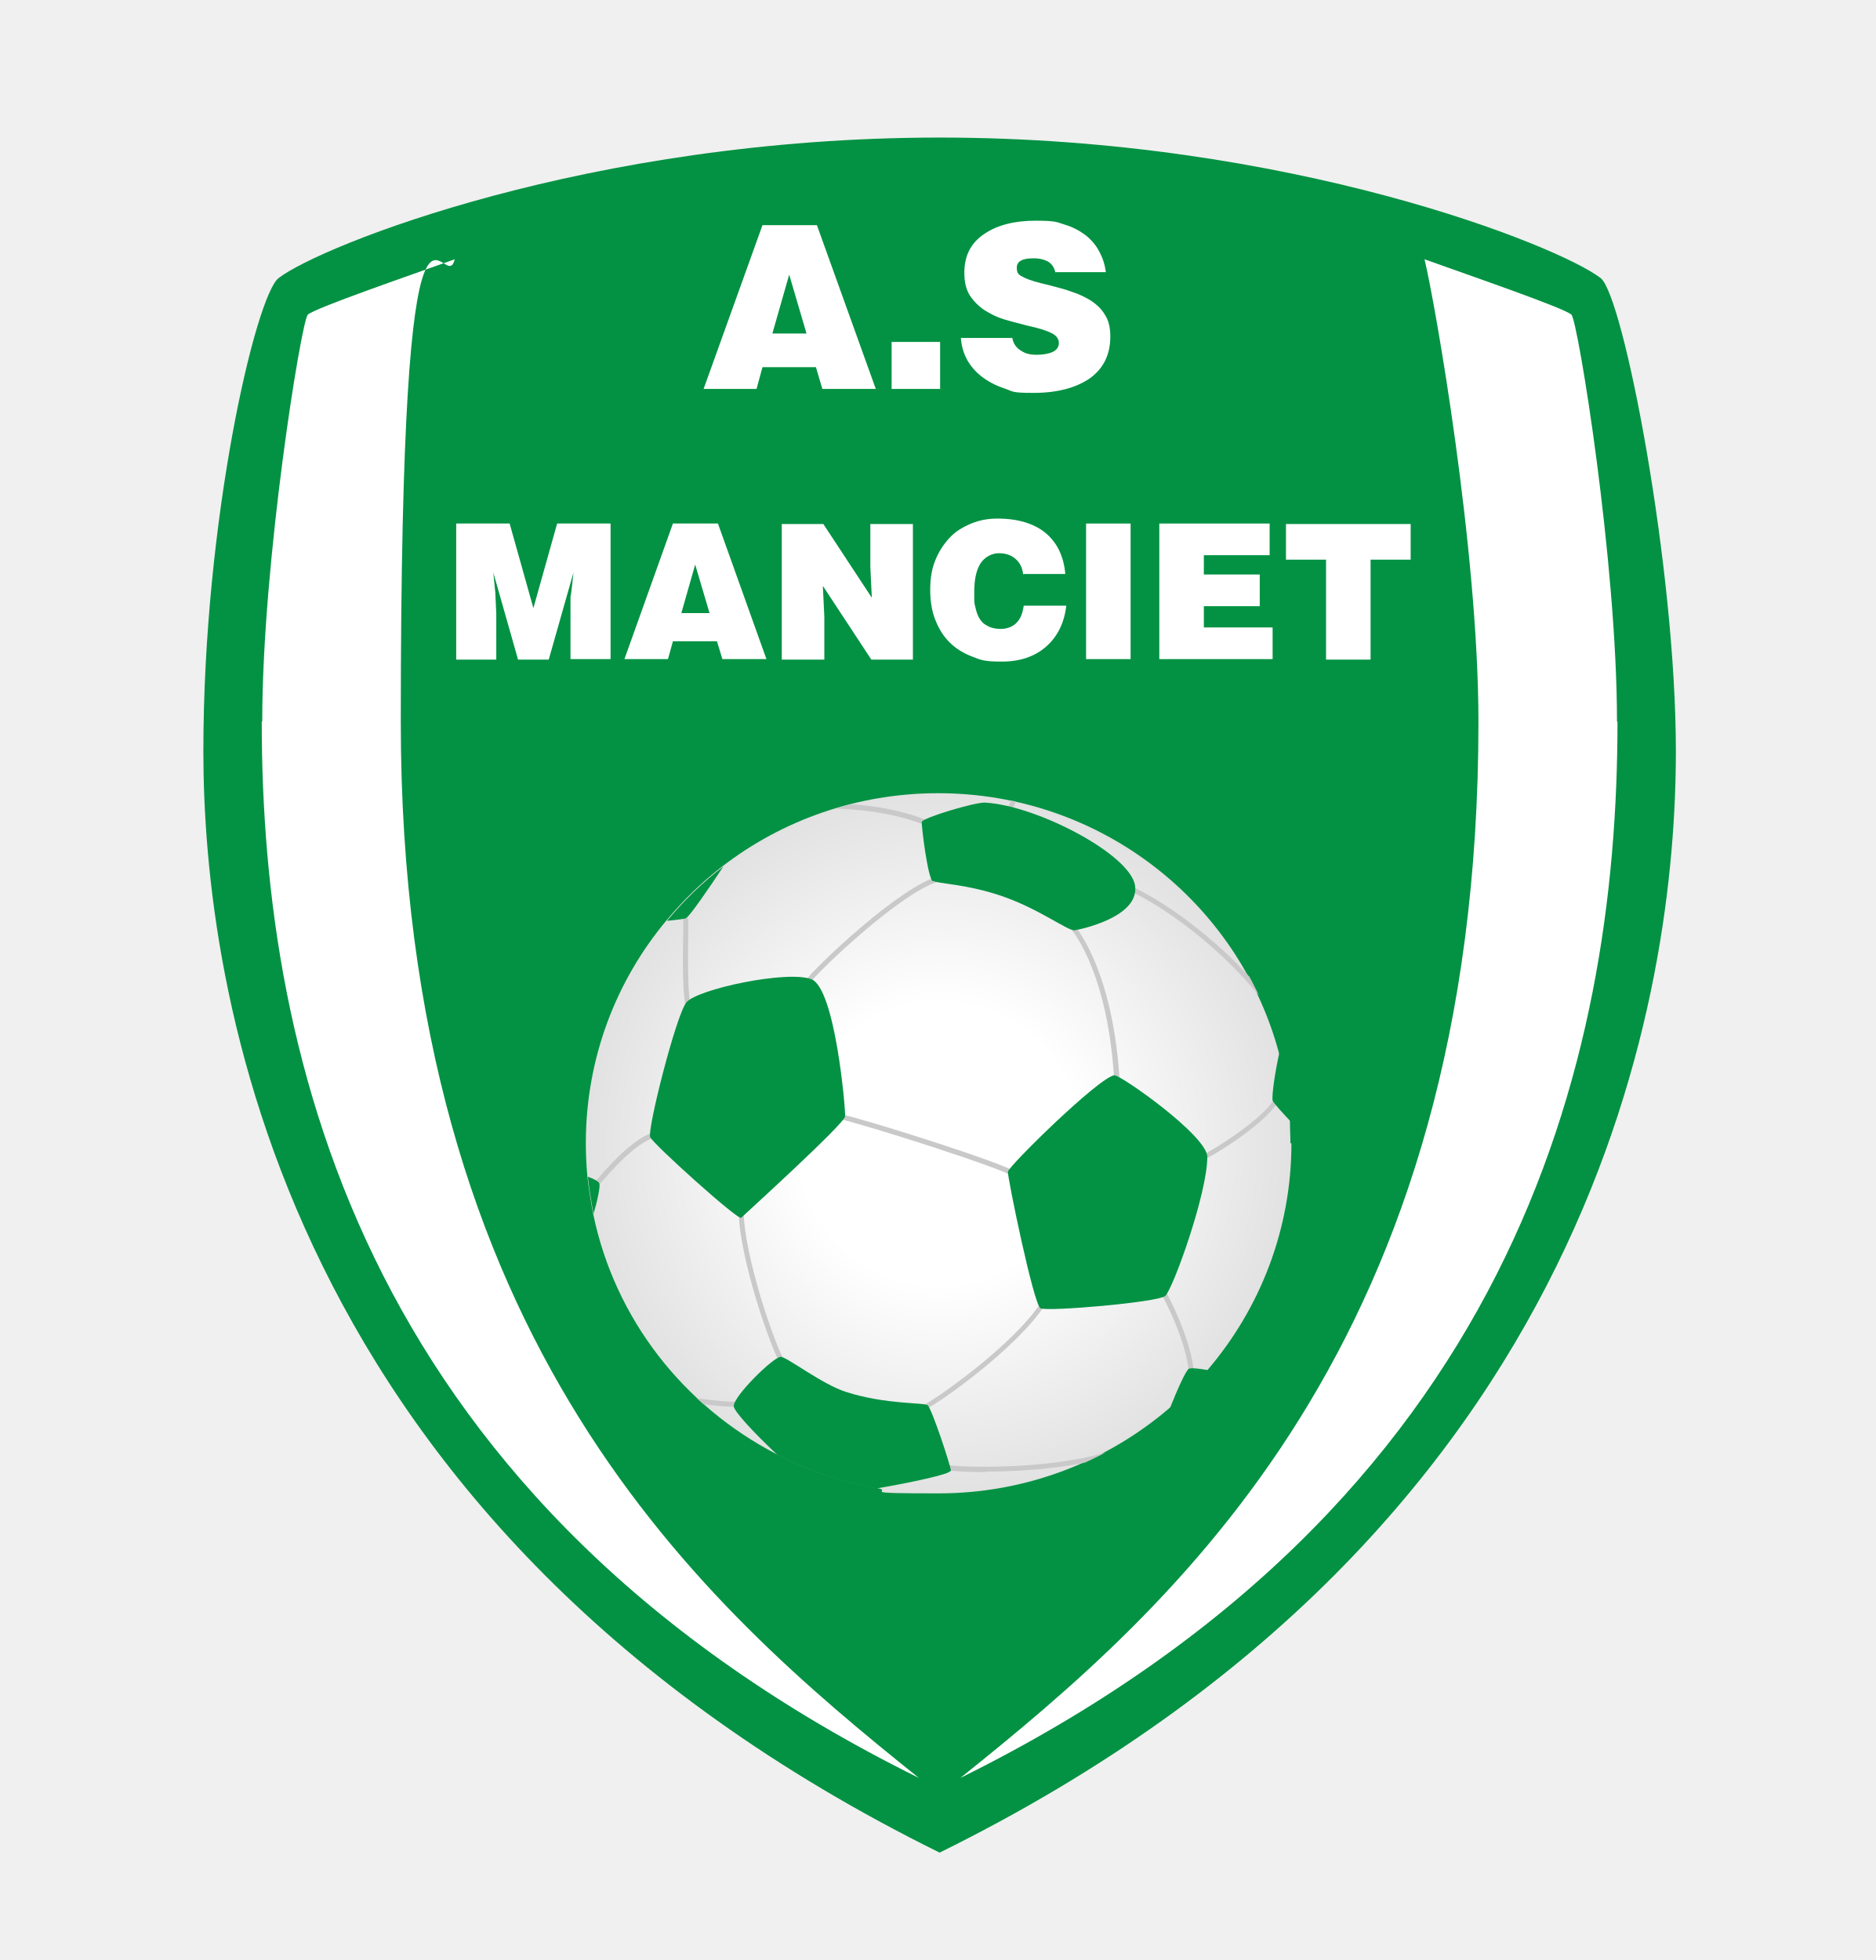
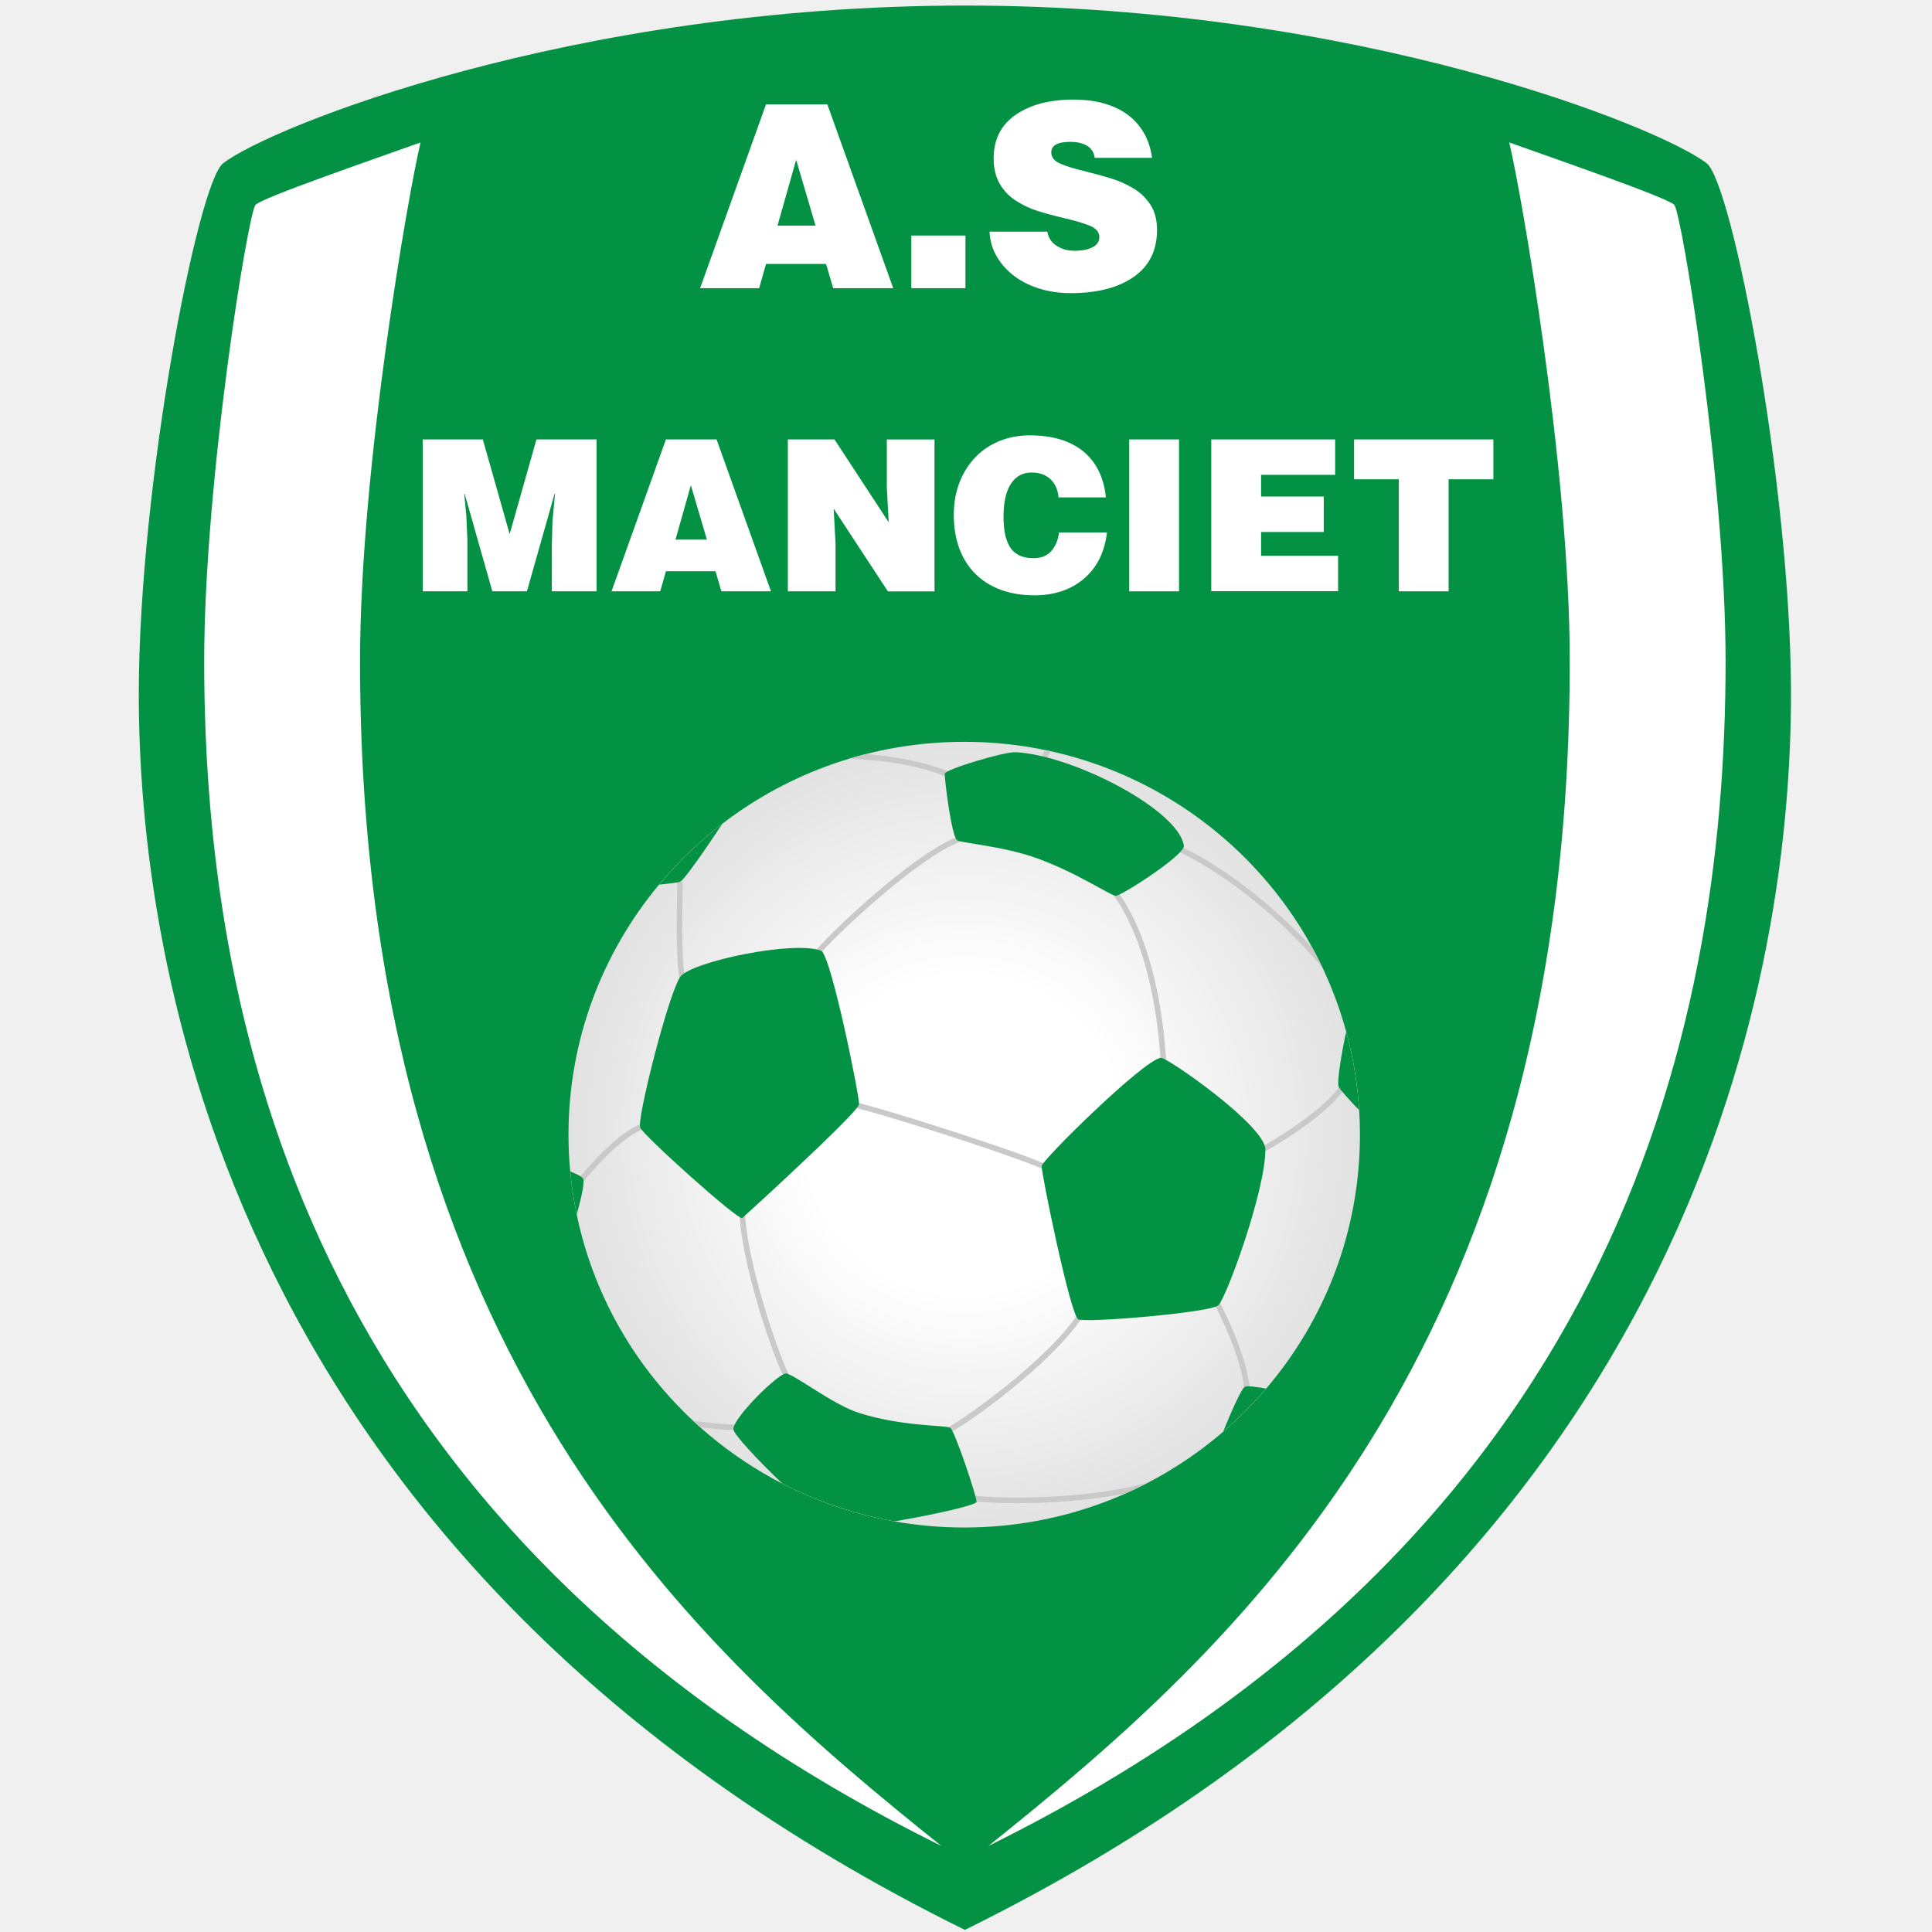
- <svg xmlns="http://www.w3.org/2000/svg" id="Calque_1" data-name="Calque 1" version="1.1" viewBox="0 0 379 396.1">
+ <svg xmlns="http://www.w3.org/2000/svg" width="256" height="256" viewBox="0 0 256 256" fill="none">
+   <path d="M237.315 91.969C237.315 126.47 226.464 207.088 127.853 255.721C29.241 207.088 18.391 126.47 18.391 91.969C18.391 64.5 26.174 24.269 29.565 21.635C35.722 16.854 75.733 0.736 127.853 0.736C179.972 0.736 219.984 16.854 226.141 21.635C229.532 24.269 237.315 64.5 237.315 91.969Z" fill="#039243" />
+   <path d="M27.057 87.636C27.057 138.174 42.527 203.932 124.727 244.59C92.896 219.079 47.706 179.965 47.706 87.636C47.706 61.962 54.194 25.195 55.724 18.877C48.92 21.304 34.832 26.167 33.861 27.138C32.89 28.109 27.057 63.824 27.057 87.636Z" fill="white" />
+   <path d="M228.649 87.636C228.649 138.174 213.179 203.932 130.979 244.59C162.81 219.079 208 179.965 208 87.636C208 61.962 201.512 25.195 199.982 18.877C206.786 21.304 220.874 26.167 221.845 27.138C222.816 28.109 228.649 63.824 228.649 87.636Z" fill="white" />
+   <path d="M92.77 38.187L101.502 13.823H109.624L118.356 38.187H110.404L109.455 34.972H101.502L100.59 38.187H92.77ZM105.497 21.164L103.025 29.896H108.064L105.49 21.164H105.497Z" fill="white" />
+   <path d="M120.754 38.187V31.213H127.926V38.187H120.754Z" fill="white" />
+   <path d="M145.052 20.892C144.942 20.127 144.559 19.575 143.904 19.237C143.338 18.943 142.654 18.795 141.837 18.795C140.145 18.795 139.299 19.259 139.299 20.186C139.299 20.818 139.675 21.311 140.432 21.657C141.19 22.01 142.389 22.371 144.037 22.761C145.457 23.121 146.634 23.452 147.575 23.761C148.509 24.063 149.422 24.497 150.319 25.048C151.209 25.6 151.93 26.321 152.482 27.196C153.034 28.079 153.313 29.16 153.313 30.448C153.313 33.177 152.283 35.259 150.216 36.693C148.149 38.128 145.383 38.841 141.911 38.841C140.351 38.841 138.917 38.628 137.593 38.201C136.276 37.775 135.143 37.179 134.194 36.421C133.245 35.663 132.509 34.795 131.98 33.817C131.45 32.839 131.163 31.794 131.119 30.691H138.77C138.924 31.551 139.366 32.191 140.086 32.618C140.741 33.023 141.499 33.228 142.352 33.228C143.367 33.228 144.177 33.074 144.772 32.758C145.368 32.441 145.67 32 145.67 31.441C145.67 30.808 145.302 30.323 144.574 29.984C143.838 29.646 142.646 29.285 141.006 28.903C139.586 28.565 138.402 28.241 137.453 27.939C136.504 27.638 135.584 27.204 134.68 26.637C133.775 26.071 133.046 25.328 132.495 24.401C131.943 23.474 131.664 22.334 131.664 20.98C131.664 18.479 132.635 16.552 134.577 15.213C136.519 13.874 139.064 13.197 142.227 13.197C143.875 13.197 145.324 13.396 146.575 13.793C147.825 14.19 148.877 14.735 149.723 15.434C150.569 16.132 151.231 16.949 151.717 17.883C152.202 18.817 152.511 19.833 152.651 20.914H145.074L145.052 20.892Z" fill="white" />
+   <path d="M56.011 78.353V58.226H63.978L67.531 70.775L71.084 58.226H79.051V78.353H73.122V72.203L73.203 69.069L73.541 65.435H73.482L69.819 78.353H65.236L61.572 65.435H61.514L61.793 68.399L61.933 71.533V78.353H56.004H56.011Z" fill="white" />
+   <path d="M81.03 78.353L88.239 58.226H94.948L102.157 78.353H95.588L94.808 75.697H88.239L87.481 78.353H81.022H81.03ZM91.542 64.295L89.504 71.504H93.668L91.542 64.295Z" fill="white" />
+   <path d="M117.76 69.216L117.51 64.633V58.233H123.829V78.36H117.65L110.463 67.399L110.713 71.982V78.353H104.394V58.226H110.573L117.76 69.209V69.216Z" fill="white" />
+   <path d="M140.263 65.913C140.167 64.868 139.807 64.059 139.174 63.478C138.542 62.897 137.71 62.61 136.688 62.61C135.511 62.61 134.599 63.11 133.951 64.103C133.297 65.104 132.973 66.56 132.973 68.48C132.973 69.26 133.032 69.974 133.142 70.606C133.252 71.239 133.451 71.813 133.731 72.328C134.01 72.843 134.415 73.24 134.944 73.527C135.474 73.814 136.143 73.961 136.945 73.961C137.953 73.961 138.733 73.652 139.292 73.026C139.851 72.401 140.197 71.577 140.329 70.555H146.678C146.376 73.144 145.368 75.182 143.647 76.66C141.926 78.139 139.726 78.882 137.063 78.882C135.423 78.882 133.944 78.639 132.62 78.154C131.296 77.668 130.17 76.962 129.236 76.028C128.302 75.094 127.595 73.975 127.11 72.659C126.624 71.342 126.382 69.878 126.382 68.26C126.382 66.641 126.639 65.207 127.147 63.897C127.662 62.595 128.375 61.477 129.287 60.543C130.2 59.608 131.266 58.902 132.487 58.417C133.708 57.931 135.018 57.688 136.416 57.688C139.454 57.688 141.837 58.402 143.559 59.829C145.28 61.256 146.273 63.279 146.538 65.906H140.278L140.263 65.913Z" fill="white" />
+   <path d="M149.627 78.353V58.226H156.226V78.353H149.627Z" fill="white" />
+   <path d="M160.5 78.353V58.226H176.912V62.919H167.099V65.795H175.404V70.489H167.099V73.644H177.302V78.338H160.5V78.353Z" fill="white" />
+   <path d="M179.428 58.226H197.878V63.507H191.948V78.353H185.35V63.507H179.421V58.226H179.428Z" fill="white" />
+   <path d="M180.2 150.348C180.2 163.178 175.522 174.918 167.776 183.996C166.025 186.048 164.112 187.961 162.06 189.727C152.872 197.62 140.881 202.402 127.764 202.402C124.609 202.402 121.519 202.122 118.51 201.592H118.503C113.258 200.666 108.27 198.959 103.687 196.597H103.68C89.872 189.499 79.654 176.485 76.417 160.934C76.028 159.058 75.741 157.168 75.564 155.233C75.402 153.622 75.329 151.996 75.329 150.348C75.329 137.762 79.831 126.22 87.327 117.215C89.813 114.221 92.631 111.514 95.728 109.138C104.585 102.341 115.7 98.295 127.764 98.295C151.967 98.295 172.344 114.574 178.376 136.702C179.296 140.057 179.877 143.529 180.097 147.111C180.164 148.178 180.2 149.26 180.2 150.348Z" fill="url(#paint0_radial_909_23264)" />
+   <mask id="mask0_909_23264" style="mask-type:luminance" maskUnits="userSpaceOnUse" x="75" y="98" width="106" height="105">
+     <path d="M127.764 202.402C156.724 202.402 180.2 179.097 180.2 150.348C180.2 121.6 156.724 98.295 127.764 98.295C98.805 98.295 75.329 121.6 75.329 150.348C75.329 179.097 98.805 202.402 127.764 202.402Z" fill="white" />
+   </mask>
+   <g mask="url(#mask0_909_23264)">
+     <path d="M76.719 157.212L76.167 156.727C76.322 156.55 76.506 156.337 76.712 156.094C78.609 153.88 82.155 149.767 85.554 148.679L85.775 149.378C82.567 150.4 78.985 154.564 77.263 156.572C77.057 156.815 76.873 157.028 76.712 157.212H76.719Z" fill="#C9C9C9" />
+     <path d="M90.269 130.611C89.519 128.566 89.651 121.688 89.718 118.378C89.732 117.649 89.74 117.105 89.74 116.848H90.475C90.475 117.098 90.475 117.657 90.453 118.392C90.394 121.401 90.254 128.441 90.961 130.361L90.269 130.611Z" fill="#C9C9C9" />
+     <path d="M108.233 126.904L107.652 126.455C109.749 123.726 122.269 111.941 127.765 110.609L127.934 111.323C122.696 112.588 110.227 124.299 108.233 126.904Z" fill="#C9C9C9" />
+     <path d="M138.946 155.262C136.423 153.828 117.12 147.59 112.809 146.677L112.964 145.957C116.804 146.773 136.548 153.048 139.307 154.622L138.946 155.262Z" fill="#C9C9C9" />
+     <path d="M104.393 183.481C102.672 180.73 98.023 167.018 97.979 160.287H98.714C98.758 166.76 103.371 180.465 105.019 183.091L104.393 183.481Z" fill="#C9C9C9" />
+     <path d="M125.418 190.065L125.131 189.389C126.918 188.638 138.806 180.348 142.941 173.94L143.558 174.338C139.432 180.738 127.706 189.109 125.41 190.065H125.418Z" fill="#C9C9C9" />
+     <path d="M153.82 141.035C152.923 125.639 148.134 119.29 147.185 118.172L147.744 117.694C148.723 118.841 153.644 125.359 154.556 140.991L153.82 141.035Z" fill="#C9C9C9" />
+     <path d="M166.907 152.872L166.738 152.158C167.467 151.981 176.655 146.435 177.736 143.375L178.427 143.617C177.236 147.009 167.893 152.636 166.907 152.872Z" fill="#C9C9C9" />
+     <path d="M164.914 184.533C164.575 179.7 161.317 173.557 160.669 172.373L161.317 172.02C161.979 173.226 165.304 179.494 165.657 184.482L164.921 184.533H164.914Z" fill="#C9C9C9" />
+     <path d="M134.716 199.18C131.156 199.18 128.559 198.944 128.095 198.672L128.463 198.032C129.471 198.569 146.817 199.239 155.91 195.104L156.211 195.774C150.378 198.43 141.035 199.18 134.724 199.18H134.716Z" fill="#C9C9C9" />
+     <path d="M97.339 189.484C94.948 189.484 90.049 188.844 89.085 188.403L89.394 187.733C90.372 188.189 97.177 188.999 98.251 188.69L98.457 189.396C98.236 189.462 97.846 189.492 97.346 189.492L97.339 189.484Z" fill="#C9C9C9" />
+     <path d="M125.822 103.062C125.734 103.04 125.58 102.981 125.366 102.893C120.739 101.061 114.722 100.281 107.476 100.568L107.446 99.832C114.803 99.538 120.916 100.347 125.638 102.208C125.822 102.282 125.947 102.334 126.021 102.356L125.822 103.062Z" fill="#C9C9C9" />
+     <path d="M138.497 101.326L137.776 101.194C137.916 100.458 139.034 97.795 139.638 97.464L139.991 98.111C139.696 98.339 138.652 100.502 138.497 101.333V101.326Z" fill="#C9C9C9" />
+     <path d="M177.368 131.097C172.337 123.674 162.236 115.237 154.858 112.279L155.13 111.595C162.626 114.597 172.874 123.152 177.971 130.678L177.361 131.089L177.368 131.097Z" fill="#C9C9C9" />
+     <path d="M84.826 149.4C84.377 148.223 88.644 131.399 90.174 129.398C91.704 127.397 105.239 124.58 108.8 125.977C110.095 126.485 113.905 145.273 113.824 146.325C113.743 147.377 98.839 160.986 98.354 161.391C97.868 161.795 85.238 150.459 84.826 149.407V149.4Z" fill="#039243" />
+     <path d="M153.82 140.168C154.622 140.057 167.672 149.157 167.672 152.313C167.672 157.823 162.486 171.991 161.434 172.962C160.382 173.933 143.941 175.309 142.889 174.823C141.837 174.338 137.945 155.307 138.026 154.498C138.107 153.688 151.474 140.484 153.82 140.16V140.168Z" fill="#039243" />
+     <path d="M126.815 111.331C126.072 110.786 125.116 103.07 125.197 102.503C125.278 101.937 133.054 99.59 134.591 99.671C142.286 100.076 156.211 107.366 156.866 112.059C157.035 113.265 148.848 118.54 147.876 118.702C147.339 118.79 142.712 115.619 137.269 113.677C132.811 112.088 127.367 111.728 126.823 111.331H126.815Z" fill="#039243" />
+     <path d="M129.405 199.003C129.383 199.43 123.674 200.732 118.51 201.593H118.503C113.258 200.666 108.27 198.959 103.687 196.598H103.68C100.406 193.471 97.243 190.102 97.177 189.381C97.059 187.991 103.025 182.039 104.136 181.995C105.048 181.959 110.315 186.108 113.817 187.218C119.746 189.102 125.521 188.8 125.947 189.219C126.617 189.896 129.434 198.334 129.405 199.003Z" fill="#039243" />
+     <path d="M95.728 109.139C93.572 112.383 90.666 116.627 90.107 116.841C89.857 116.936 88.739 117.076 87.327 117.216C89.813 114.222 92.631 111.515 95.728 109.139Z" fill="#039243" />
+     <path d="M76.417 160.927C76.027 159.059 75.74 157.168 75.564 155.233C76.388 155.542 77.101 155.895 77.271 156.197C77.506 156.616 76.984 158.919 76.417 160.927Z" fill="#039243" />
+     <path d="M167.775 183.996C166.025 186.049 164.112 187.961 162.06 189.727C163.053 187.299 164.502 183.945 164.958 183.754C165.333 183.599 166.62 183.783 167.775 183.996Z" fill="#039243" />
+     <path d="M180.097 147.112C178.781 145.736 177.427 144.25 177.353 143.912C177.177 143.139 177.751 139.572 178.376 136.71C179.296 140.057 179.877 143.529 180.097 147.112Z" fill="#039243" />
+   </g>
  <defs>
-     <style>
-       .cls-1 {
-         fill: #c9c9c9;
-       }
- 
-       .cls-1, .cls-2, .cls-3, .cls-4, .cls-5 {
-         stroke-width: 0px;
-       }
- 
-       .cls-6 {
-         clip-path: url(#clippath);
-       }
- 
-       .cls-2 {
-         fill: none;
-       }
- 
-       .cls-3 {
-         fill: url(#Dégradé_sans_nom_8);
-       }
- 
-       .cls-4 {
-         fill: #039243;
-       }
- 
-       .cls-5 {
-         fill: #fff;
-       }
-     </style>
-     <radialGradient id="Dégradé_sans_nom_8" data-name="Dégradé sans nom 8" cx="189.8" cy="231.1" fx="189.8" fy="231.1" r="71" gradientUnits="userSpaceOnUse">
-       <stop offset=".4" stop-color="#fff" />
-       <stop offset="1" stop-color="#e2e2e2" />
+     <radialGradient id="paint0_radial_909_23264" cx="0" cy="0" r="1" gradientUnits="userSpaceOnUse" gradientTransform="translate(127.764 150.348) scale(52.2446 52.2446)">
+       <stop offset="0.4" stop-color="white" />
+       <stop offset="1" stop-color="#E2E2E2" />
    </radialGradient>
-     <clipPath id="clippath">
-       <ellipse class="cls-2" cx="189.8" cy="231.1" rx="71.3" ry="70.8" />
-     </clipPath>
  </defs>
-   <g>
-     <path class="cls-4" d="M338.7,151.8c0,46.9-14.8,156.5-148.8,222.6C55.8,308.2,41.1,198.7,41.1,151.8s10.6-92,15.2-95.6c8.4-6.5,62.8-28.4,133.6-28.4s125.2,21.9,133.6,28.4c4.6,3.6,15.2,58.3,15.2,95.6Z" />
-     <path class="cls-5" d="M52.9,145.9c0,68.7,21,158.1,132.8,213.4-43.3-34.7-104.7-87.9-104.7-213.4s8.8-84.9,10.9-93.5c-9.2,3.3-28.4,9.9-29.7,11.2s-9.2,49.9-9.2,82.2Z" />
-     <path class="cls-5" d="M326.9,145.9c0,68.7-21,158.1-132.8,213.4,43.3-34.7,104.7-87.9,104.7-213.4,0-34.9-8.8-84.9-10.9-93.5,9.2,3.3,28.4,9.9,29.7,11.2s9.2,49.9,9.2,82.2Z" />
-   </g>
-   <g>
-     <g>
-       <path class="cls-5" d="M142.2,78.6l11.9-33.1h11l11.9,33.1h-10.8l-1.3-4.4h-10.8l-1.2,4.4h-10.6ZM159.5,55.5l-3.4,11.9h6.9l-3.5-11.9Z" />
-       <path class="cls-5" d="M180.2,78.6v-9.5h9.8v9.5h-9.8Z" />
-       <path class="cls-5" d="M213.3,55.1c-.2-1-.7-1.8-1.6-2.3-.8-.4-1.7-.6-2.8-.6-2.3,0-3.4.6-3.4,1.9s.5,1.5,1.5,2c1,.5,2.7,1,4.9,1.5,1.9.5,3.5.9,4.8,1.4,1.3.4,2.5,1,3.7,1.7,1.2.8,2.2,1.7,2.9,2.9.8,1.2,1.1,2.7,1.1,4.4,0,3.7-1.4,6.5-4.2,8.5-2.8,1.9-6.6,2.9-11.3,2.9s-4.1-.3-5.9-.9c-1.8-.6-3.3-1.4-4.6-2.4-1.3-1-2.3-2.2-3-3.5-.7-1.3-1.1-2.8-1.2-4.3h10.4c.2,1.2.8,2,1.8,2.6.9.6,1.9.8,3.1.8s2.5-.2,3.3-.6c.8-.4,1.2-1,1.2-1.8s-.5-1.5-1.5-2c-1-.5-2.6-1-4.9-1.5-1.9-.5-3.5-.9-4.8-1.3-1.3-.4-2.5-1-3.8-1.8-1.2-.8-2.2-1.8-3-3-.8-1.3-1.1-2.8-1.1-4.6,0-3.4,1.3-6,4-7.8,2.6-1.8,6.1-2.7,10.4-2.7s4.2.3,5.9.8c1.7.5,3.1,1.3,4.3,2.2,1.2,1,2.1,2.1,2.7,3.3.7,1.3,1.1,2.6,1.3,4.1h-10.3Z" />
-     </g>
-     <g>
-       <path class="cls-5" d="M92.2,133.2v-27.4h10.8l4.8,17.1,4.8-17.1h10.8v27.4h-8.1v-12.6c.1,0,.6-4.9.6-4.9h0l-5,17.6h-6.2l-5-17.6h0l.4,4,.2,4.3v9.3h-8.1Z" />
-       <path class="cls-5" d="M126.2,133.2l9.8-27.4h9.1l9.8,27.4h-8.9l-1.1-3.6h-8.9l-1,3.6h-8.8ZM140.5,114.1l-2.8,9.8h5.7l-2.9-9.8Z" />
-       <path class="cls-5" d="M176.2,120.8l-.3-6.2v-8.7h8.6v27.4h-8.4l-9.8-14.9.3,6.2v8.7h-8.6v-27.4h8.4l9.8,14.9Z" />
-       <path class="cls-5" d="M206.8,116.3c-.1-1.4-.6-2.5-1.5-3.3-.9-.8-2-1.2-3.4-1.2s-2.8.7-3.7,2c-.9,1.4-1.3,3.3-1.3,5.9s0,2,.2,2.9c.2.9.4,1.6.8,2.3.4.7.9,1.2,1.7,1.6.7.4,1.6.6,2.7.6s2.4-.4,3.2-1.3c.8-.8,1.2-2,1.4-3.4h8.6c-.4,3.5-1.8,6.3-4.1,8.3-2.3,2-5.3,3-8.9,3s-4.2-.3-6-1c-1.8-.7-3.3-1.6-4.6-2.9-1.3-1.3-2.2-2.8-2.9-4.6-.7-1.8-1-3.8-1-6s.3-4.2,1-5.9c.7-1.8,1.7-3.3,2.9-4.6,1.2-1.3,2.7-2.2,4.4-2.9,1.7-.7,3.4-1,5.3-1,4.1,0,7.4,1,9.7,2.9,2.3,1.9,3.7,4.7,4,8.3h-8.5Z" />
-       <path class="cls-5" d="M219.5,133.2v-27.4h9v27.4h-9Z" />
-       <path class="cls-5" d="M234.3,133.2v-27.4h22.3v6.4h-13.3v3.9h11.3v6.4h-11.3v4.3h13.9v6.4h-22.8Z" />
-       <path class="cls-5" d="M260,105.9h25.1v7.2h-8.1v20.2h-9v-20.2h-8.1v-7.2Z" />
-     </g>
-   </g>
-   <path class="cls-3" d="M261,231.1c0,17.4-6.4,33.4-16.9,45.7-2.4,2.8-5,5.4-7.8,7.8-12.5,10.7-28.8,17.2-46.6,17.2s-8.5-.4-12.6-1.1h0c-7.1-1.3-13.9-3.6-20.1-6.8h0c-18.8-9.7-32.7-27.3-37.1-48.5h0c-.5-2.6-.9-5.1-1.2-7.8-.2-2.2-.3-4.4-.3-6.6,0-17.1,6.1-32.8,16.3-45,3.4-4.1,7.2-7.8,11.4-11,12-9.2,27.1-14.7,43.5-14.7,32.9,0,60.6,22.1,68.8,52.2h0c1.2,4.6,2,9.3,2.3,14.1,0,1.5.1,2.9.1,4.4Z" />
-   <g class="cls-6">
-     <g>
-       <g>
-         <path class="cls-1" d="M120.4,240.4l-.8-.7c.2-.2.5-.5.7-.9,2.6-3,7.4-8.6,12-10.1l.3,1c-4.4,1.4-9.2,7.1-11.6,9.8-.3.3-.5.6-.8.9Z" />
-         <path class="cls-1" d="M138.8,204.3c-1-2.8-.8-12.1-.7-16.6,0-1,0-1.7,0-2.1h1c0,.3,0,1.1,0,2.1,0,4.1-.3,13.7.7,16.3l-.9.3Z" />
-         <path class="cls-1" d="M163.2,199.2l-.8-.6c2.8-3.7,19.9-19.7,27.3-21.5l.2,1c-7.1,1.7-24.1,17.6-26.8,21.2Z" />
-         <path class="cls-1" d="M205,237.8c-3.4-2-29.7-10.4-35.5-11.7l.2-1c5.2,1.1,32.1,9.6,35.8,11.8l-.5.9Z" />
-         <path class="cls-1" d="M158,276.2c-2.3-3.7-8.7-22.4-8.7-31.5h1c0,8.8,6.3,27.4,8.6,31l-.8.5Z" />
-         <path class="cls-1" d="M186.6,285.1l-.4-.9c2.4-1,18.6-12.3,24.2-21l.8.5c-5.6,8.7-21.6,20.1-24.7,21.4Z" />
-         <path class="cls-1" d="M225.2,218.5c-1.2-20.9-7.7-29.6-9-31.1l.8-.6c1.3,1.6,8,10.4,9.3,31.7h-1Z" />
-         <path class="cls-1" d="M243,234.5l-.2-1c1-.2,13.5-7.8,14.9-11.9l.9.3c-1.6,4.6-14.3,12.3-15.7,12.6Z" />
-         <path class="cls-1" d="M240.3,277.6c-.5-6.6-4.9-14.9-5.8-16.5l.9-.5c.9,1.6,5.4,10.2,5.9,16.9h-1Z" />
-         <path class="cls-1" d="M199.2,297.5c-4.8,0-8.4-.3-9-.7l.5-.9c1.4.7,24.9,1.6,37.3-4l.4.9c-7.9,3.6-20.6,4.6-29.2,4.6Z" />
-         <path class="cls-1" d="M148.4,284.3c-3.2,0-9.9-.9-11.2-1.5l.4-.9c1.3.6,10.6,1.7,12,1.3l.3,1c-.3,0-.8.1-1.5.1Z" />
-         <path class="cls-1" d="M187.1,166.8c-.1,0-.3-.1-.6-.2-6.3-2.5-14.5-3.5-24.3-3.2v-1c10-.4,18.3.7,24.7,3.2.2,0,.4.2.5.2l-.3,1Z" />
-         <path class="cls-1" d="M204.4,164.5l-1-.2c.2-1,1.7-4.6,2.5-5.1l.5.9c-.4.3-1.8,3.2-2,4.4Z" />
-         <path class="cls-1" d="M257.2,204.9c-6.8-10.1-20.6-21.6-30.6-25.6l.4-.9c10.2,4.1,24.1,15.7,31.1,25.9l-.8.6Z" />
-       </g>
-       <g>
-         <path class="cls-4" d="M131.4,229.8c-.6-1.6,5.2-24.5,7.3-27.2s20.5-6.6,25.3-4.7,6.9,26.2,6.8,27.7-20.4,19.9-21,20.5-17.8-14.9-18.4-16.3Z" />
-         <path class="cls-4" d="M225.2,217.3c1.1-.2,18.8,12.2,18.8,16.5,0,7.5-7,26.8-8.5,28.1s-23.8,3.2-25.2,2.5-6.7-26.5-6.6-27.6,18.3-19,21.5-19.5Z" />
-         <path class="cls-4" d="M188.5,178.1c-1-.7-2.3-11.2-2.2-12s10.7-4,12.8-3.9c10.5.6,29.4,10.5,30.3,16.8s-10.9,8.8-12.2,9-7-4.2-14.4-6.8-13.5-2.6-14.2-3.2Z" />
-         <path class="cls-4" d="M192,297.3c0,.6-7.8,2.3-14.8,3.5h0c-7.1-1.3-13.9-3.6-20.1-6.8h0c-4.5-4.2-8.8-8.8-8.8-9.8-.2-1.9,8-10,9.5-10,1.2,0,8.4,5.6,13.2,7.1,8.1,2.6,15.9,2.1,16.5,2.7.9.9,4.7,12.4,4.7,13.3Z" />
-         <path class="cls-4" d="M146.2,175.1c-2.9,4.4-6.9,10.2-7.6,10.5-.3.1-1.9.3-3.8.5,3.4-4.1,7.2-7.8,11.4-11Z" />
-         <path class="cls-4" d="M120,245.5c-.5-2.5-.9-5.1-1.2-7.7,1.1.4,2.1.9,2.3,1.3.3.6-.4,3.7-1.2,6.4Z" />
-         <path class="cls-4" d="M244.2,276.9c-2.4,2.8-5,5.4-7.8,7.8,1.3-3.3,3.3-7.9,3.9-8.1.5-.2,2.3,0,3.8.3Z" />
-         <path class="cls-4" d="M260.9,226.7c-1.8-1.9-3.6-3.9-3.7-4.3-.2-1,.5-5.9,1.4-9.8,1.2,4.6,2,9.3,2.3,14.1Z" />
-       </g>
-     </g>
-   </g>
</svg>
